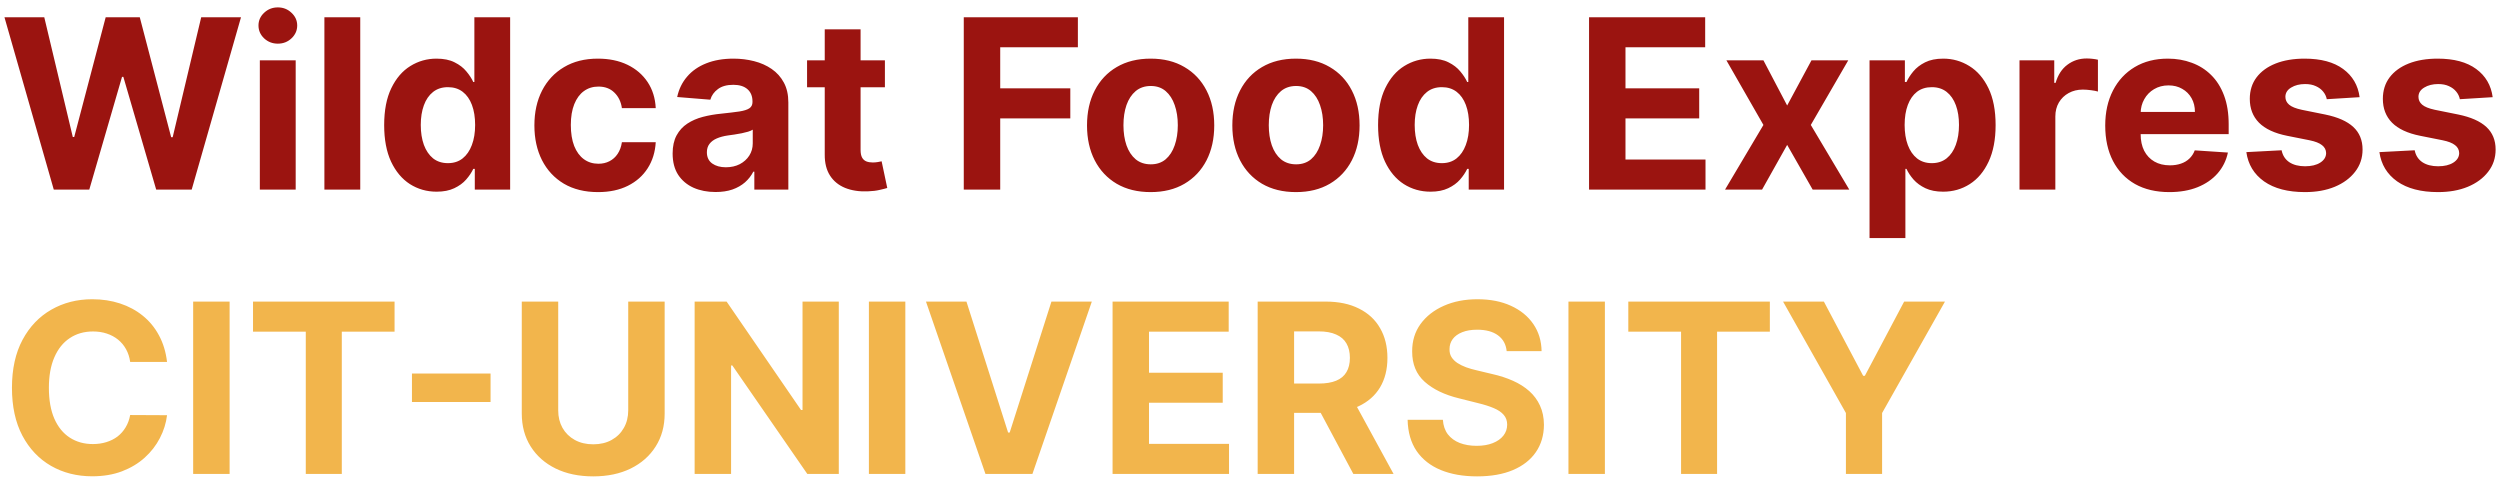
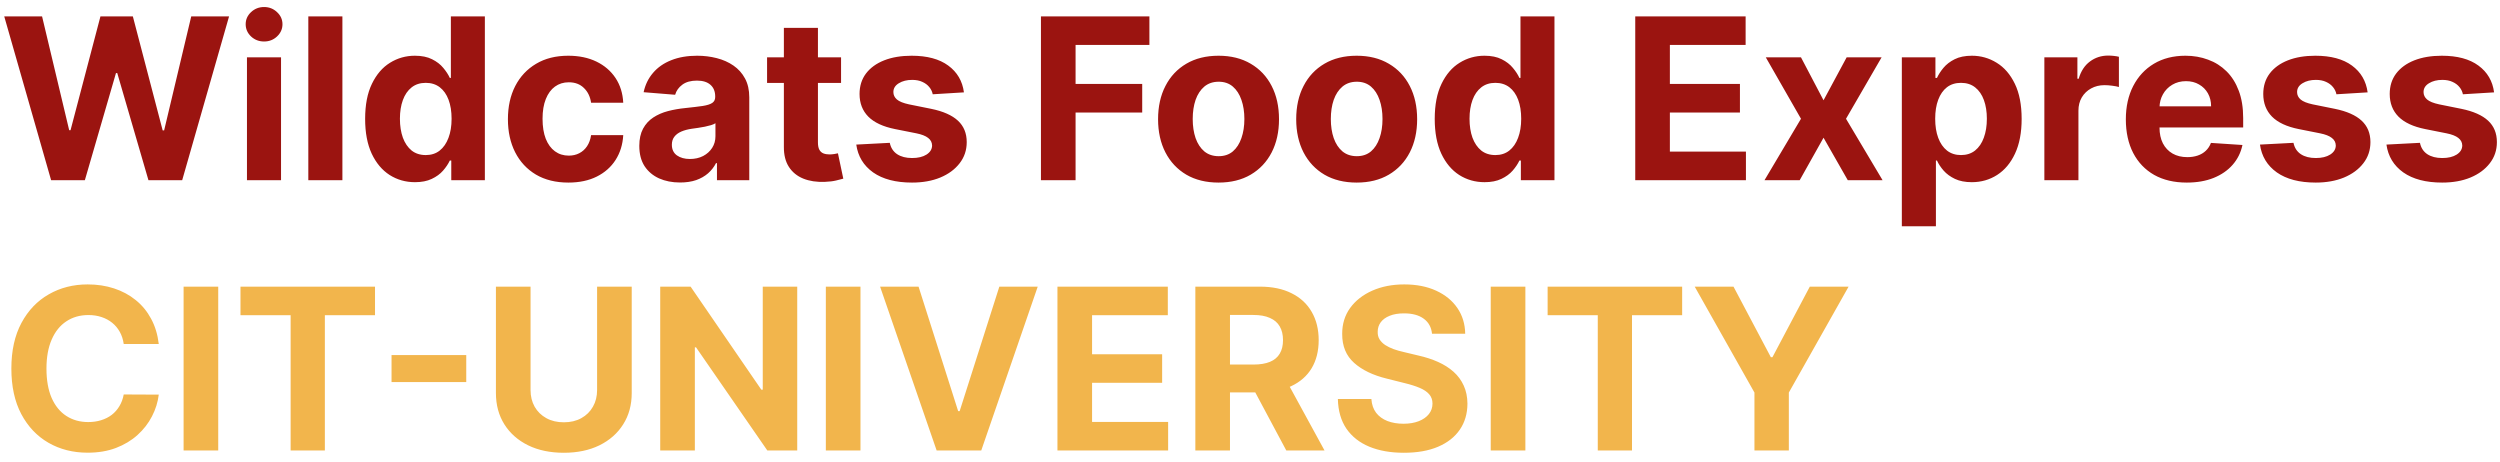
- <svg xmlns="http://www.w3.org/2000/svg" width="211" height="41" viewBox="0 0 211 41" fill="none">
-   <path d="M4.538 16L0.376 1.455H3.736L6.143 11.561H6.264L8.92 1.455H11.797L14.446 11.582H14.574L16.982 1.455H20.341L16.179 16H13.182L10.412 6.49H10.298L7.536 16H4.538ZM21.93 16V5.091H24.956V16H21.93ZM23.45 3.685C23 3.685 22.614 3.536 22.292 3.237C21.975 2.934 21.816 2.572 21.816 2.151C21.816 1.734 21.975 1.376 22.292 1.078C22.614 0.775 23 0.624 23.45 0.624C23.9 0.624 24.283 0.775 24.601 1.078C24.922 1.376 25.084 1.734 25.084 2.151C25.084 2.572 24.922 2.934 24.601 3.237C24.283 3.536 23.9 3.685 23.45 3.685ZM30.405 1.455V16H27.379V1.455H30.405ZM36.848 16.178C36.02 16.178 35.269 15.964 34.597 15.538C33.929 15.107 33.399 14.475 33.006 13.642C32.618 12.804 32.424 11.777 32.424 10.56C32.424 9.31 32.625 8.27 33.027 7.442C33.43 6.608 33.965 5.986 34.633 5.574C35.305 5.157 36.041 4.949 36.841 4.949C37.452 4.949 37.961 5.053 38.368 5.261C38.78 5.465 39.112 5.721 39.363 6.028C39.618 6.331 39.812 6.63 39.945 6.923H40.037V1.455H43.056V16H40.073V14.253H39.945C39.803 14.556 39.602 14.857 39.341 15.155C39.086 15.448 38.752 15.692 38.34 15.886C37.933 16.081 37.435 16.178 36.848 16.178ZM37.807 13.77C38.295 13.77 38.707 13.637 39.043 13.372C39.384 13.102 39.644 12.726 39.824 12.243C40.009 11.76 40.101 11.194 40.101 10.546C40.101 9.897 40.011 9.333 39.831 8.855C39.651 8.377 39.391 8.008 39.05 7.747C38.709 7.487 38.295 7.357 37.807 7.357C37.31 7.357 36.891 7.491 36.55 7.761C36.209 8.031 35.951 8.405 35.776 8.884C35.601 9.362 35.513 9.916 35.513 10.546C35.513 11.18 35.601 11.741 35.776 12.229C35.956 12.712 36.214 13.09 36.55 13.365C36.891 13.635 37.31 13.77 37.807 13.77ZM50.472 16.213C49.355 16.213 48.394 15.976 47.589 15.503C46.789 15.025 46.173 14.362 45.742 13.514C45.316 12.667 45.103 11.691 45.103 10.588C45.103 9.471 45.318 8.491 45.749 7.648C46.185 6.8 46.803 6.14 47.603 5.666C48.403 5.188 49.355 4.949 50.458 4.949C51.41 4.949 52.243 5.122 52.958 5.467C53.673 5.813 54.239 6.298 54.656 6.923C55.072 7.548 55.302 8.282 55.344 9.125H52.489C52.409 8.58 52.196 8.143 51.85 7.811C51.509 7.475 51.062 7.307 50.508 7.307C50.039 7.307 49.63 7.435 49.279 7.69C48.934 7.941 48.664 8.308 48.469 8.791C48.275 9.274 48.178 9.859 48.178 10.546C48.178 11.242 48.273 11.833 48.462 12.321C48.657 12.809 48.929 13.18 49.279 13.436C49.63 13.692 50.039 13.82 50.508 13.82C50.853 13.82 51.164 13.749 51.438 13.607C51.718 13.464 51.947 13.258 52.127 12.989C52.312 12.714 52.432 12.385 52.489 12.001H55.344C55.297 12.835 55.07 13.569 54.663 14.203C54.26 14.833 53.704 15.325 52.994 15.68C52.283 16.035 51.443 16.213 50.472 16.213ZM60.392 16.206C59.696 16.206 59.076 16.085 58.532 15.844C57.987 15.598 57.556 15.235 57.239 14.757C56.926 14.274 56.77 13.673 56.77 12.953C56.77 12.347 56.882 11.838 57.104 11.426C57.327 11.014 57.63 10.683 58.013 10.432C58.397 10.181 58.832 9.991 59.32 9.864C59.812 9.736 60.328 9.646 60.868 9.594C61.503 9.527 62.014 9.466 62.402 9.409C62.791 9.348 63.072 9.258 63.248 9.139C63.423 9.021 63.51 8.846 63.51 8.614V8.571C63.51 8.121 63.368 7.773 63.084 7.527C62.805 7.281 62.407 7.158 61.891 7.158C61.346 7.158 60.913 7.278 60.591 7.52C60.269 7.757 60.056 8.055 59.952 8.415L57.154 8.188C57.296 7.525 57.575 6.952 57.992 6.469C58.408 5.981 58.946 5.607 59.604 5.347C60.267 5.081 61.034 4.949 61.905 4.949C62.511 4.949 63.091 5.02 63.645 5.162C64.204 5.304 64.699 5.524 65.13 5.822C65.565 6.121 65.909 6.504 66.159 6.973C66.41 7.437 66.536 7.993 66.536 8.642V16H63.666V14.487H63.581C63.406 14.828 63.172 15.129 62.878 15.389C62.585 15.645 62.232 15.846 61.82 15.993C61.408 16.135 60.932 16.206 60.392 16.206ZM61.259 14.118C61.704 14.118 62.097 14.03 62.438 13.855C62.779 13.675 63.046 13.434 63.24 13.131C63.434 12.828 63.532 12.484 63.532 12.101V10.943C63.437 11.005 63.307 11.062 63.141 11.114C62.98 11.161 62.798 11.206 62.594 11.249C62.391 11.287 62.187 11.322 61.983 11.355C61.78 11.383 61.595 11.41 61.429 11.433C61.074 11.485 60.764 11.568 60.499 11.682C60.234 11.796 60.028 11.949 59.881 12.143C59.734 12.333 59.661 12.57 59.661 12.854C59.661 13.266 59.81 13.581 60.108 13.798C60.411 14.011 60.795 14.118 61.259 14.118ZM74.686 5.091V7.364H68.116V5.091H74.686ZM69.608 2.477H72.633V12.648C72.633 12.927 72.676 13.145 72.761 13.301C72.846 13.453 72.965 13.559 73.116 13.621C73.272 13.682 73.452 13.713 73.656 13.713C73.798 13.713 73.94 13.701 74.082 13.678C74.224 13.649 74.333 13.628 74.409 13.614L74.885 15.865C74.733 15.912 74.52 15.967 74.245 16.028C73.971 16.095 73.637 16.135 73.244 16.149C72.515 16.178 71.876 16.081 71.326 15.858C70.782 15.635 70.358 15.29 70.055 14.821C69.752 14.352 69.603 13.76 69.608 13.046V2.477ZM81.342 16V1.455H90.973V3.99H84.418V7.456H90.334V9.991H84.418V16H81.342ZM97.113 16.213C96.01 16.213 95.056 15.979 94.251 15.51C93.451 15.037 92.833 14.378 92.397 13.536C91.961 12.688 91.744 11.706 91.744 10.588C91.744 9.461 91.961 8.476 92.397 7.634C92.833 6.786 93.451 6.128 94.251 5.659C95.056 5.186 96.01 4.949 97.113 4.949C98.216 4.949 99.168 5.186 99.968 5.659C100.773 6.128 101.393 6.786 101.829 7.634C102.264 8.476 102.482 9.461 102.482 10.588C102.482 11.706 102.264 12.688 101.829 13.536C101.393 14.378 100.773 15.037 99.968 15.51C99.168 15.979 98.216 16.213 97.113 16.213ZM97.127 13.869C97.629 13.869 98.048 13.727 98.384 13.443C98.72 13.154 98.974 12.761 99.144 12.264C99.319 11.767 99.407 11.201 99.407 10.567C99.407 9.932 99.319 9.366 99.144 8.869C98.974 8.372 98.72 7.979 98.384 7.69C98.048 7.402 97.629 7.257 97.127 7.257C96.621 7.257 96.194 7.402 95.849 7.69C95.508 7.979 95.25 8.372 95.075 8.869C94.904 9.366 94.819 9.932 94.819 10.567C94.819 11.201 94.904 11.767 95.075 12.264C95.25 12.761 95.508 13.154 95.849 13.443C96.194 13.727 96.621 13.869 97.127 13.869ZM109.379 16.213C108.275 16.213 107.321 15.979 106.516 15.51C105.716 15.037 105.098 14.378 104.663 13.536C104.227 12.688 104.009 11.706 104.009 10.588C104.009 9.461 104.227 8.476 104.663 7.634C105.098 6.786 105.716 6.128 106.516 5.659C107.321 5.186 108.275 4.949 109.379 4.949C110.482 4.949 111.433 5.186 112.234 5.659C113.039 6.128 113.659 6.786 114.094 7.634C114.53 8.476 114.748 9.461 114.748 10.588C114.748 11.706 114.53 12.688 114.094 13.536C113.659 14.378 113.039 15.037 112.234 15.51C111.433 15.979 110.482 16.213 109.379 16.213ZM109.393 13.869C109.895 13.869 110.314 13.727 110.65 13.443C110.986 13.154 111.239 12.761 111.41 12.264C111.585 11.767 111.673 11.201 111.673 10.567C111.673 9.932 111.585 9.366 111.41 8.869C111.239 8.372 110.986 7.979 110.65 7.69C110.314 7.402 109.895 7.257 109.393 7.257C108.886 7.257 108.46 7.402 108.114 7.69C107.773 7.979 107.515 8.372 107.34 8.869C107.17 9.366 107.085 9.932 107.085 10.567C107.085 11.201 107.17 11.767 107.34 12.264C107.515 12.761 107.773 13.154 108.114 13.443C108.46 13.727 108.886 13.869 109.393 13.869ZM120.735 16.178C119.906 16.178 119.156 15.964 118.484 15.538C117.816 15.107 117.286 14.475 116.893 13.642C116.504 12.804 116.31 11.777 116.31 10.56C116.31 9.31 116.512 8.27 116.914 7.442C117.317 6.608 117.852 5.986 118.519 5.574C119.192 5.157 119.928 4.949 120.728 4.949C121.339 4.949 121.848 5.053 122.255 5.261C122.667 5.465 122.998 5.721 123.249 6.028C123.505 6.331 123.699 6.63 123.832 6.923H123.924V1.455H126.942V16H123.96V14.253H123.832C123.69 14.556 123.488 14.857 123.228 15.155C122.972 15.448 122.638 15.692 122.227 15.886C121.819 16.081 121.322 16.178 120.735 16.178ZM121.694 13.77C122.182 13.77 122.594 13.637 122.93 13.372C123.271 13.102 123.531 12.726 123.711 12.243C123.896 11.76 123.988 11.194 123.988 10.546C123.988 9.897 123.898 9.333 123.718 8.855C123.538 8.377 123.278 8.008 122.937 7.747C122.596 7.487 122.182 7.357 121.694 7.357C121.197 7.357 120.778 7.491 120.437 7.761C120.096 8.031 119.838 8.405 119.663 8.884C119.487 9.362 119.4 9.916 119.4 10.546C119.4 11.18 119.487 11.741 119.663 12.229C119.843 12.712 120.101 13.09 120.437 13.365C120.778 13.635 121.197 13.77 121.694 13.77ZM134.116 16V1.455H143.917V3.99H137.191V7.456H143.413V9.991H137.191V13.464H143.945V16H134.116ZM148.833 5.091L150.836 8.905L152.889 5.091H155.993L152.832 10.546L156.078 16H152.988L150.836 12.229L148.72 16H145.595L148.833 10.546L145.708 5.091H148.833ZM157.789 20.091V5.091H160.772V6.923H160.907C161.04 6.63 161.232 6.331 161.483 6.028C161.738 5.721 162.07 5.465 162.477 5.261C162.889 5.053 163.4 4.949 164.011 4.949C164.806 4.949 165.54 5.157 166.213 5.574C166.885 5.986 167.422 6.608 167.825 7.442C168.227 8.27 168.429 9.31 168.429 10.56C168.429 11.777 168.232 12.804 167.839 13.642C167.451 14.475 166.921 15.107 166.248 15.538C165.581 15.964 164.833 16.178 164.004 16.178C163.417 16.178 162.917 16.081 162.505 15.886C162.098 15.692 161.764 15.448 161.504 15.155C161.243 14.857 161.045 14.556 160.907 14.253H160.815V20.091H157.789ZM160.751 10.546C160.751 11.194 160.841 11.76 161.021 12.243C161.201 12.726 161.461 13.102 161.802 13.372C162.143 13.637 162.557 13.77 163.045 13.77C163.538 13.77 163.954 13.635 164.295 13.365C164.636 13.09 164.894 12.712 165.069 12.229C165.249 11.741 165.339 11.18 165.339 10.546C165.339 9.916 165.252 9.362 165.076 8.884C164.901 8.405 164.643 8.031 164.302 7.761C163.961 7.491 163.542 7.357 163.045 7.357C162.553 7.357 162.136 7.487 161.795 7.747C161.459 8.008 161.201 8.377 161.021 8.855C160.841 9.333 160.751 9.897 160.751 10.546ZM170.446 16V5.091H173.379V6.994H173.493C173.691 6.317 174.025 5.806 174.494 5.46C174.963 5.11 175.502 4.935 176.113 4.935C176.265 4.935 176.428 4.944 176.603 4.963C176.779 4.982 176.932 5.008 177.065 5.041V7.726C176.923 7.683 176.726 7.645 176.475 7.612C176.225 7.579 175.995 7.562 175.787 7.562C175.342 7.562 174.944 7.66 174.593 7.854C174.248 8.043 173.973 8.308 173.77 8.649C173.571 8.99 173.471 9.383 173.471 9.828V16H170.446ZM183.093 16.213C181.971 16.213 181.005 15.986 180.195 15.531C179.39 15.072 178.77 14.423 178.335 13.585C177.899 12.742 177.681 11.746 177.681 10.595C177.681 9.473 177.899 8.488 178.335 7.641C178.77 6.793 179.383 6.133 180.174 5.659C180.969 5.186 181.902 4.949 182.972 4.949C183.692 4.949 184.362 5.065 184.982 5.297C185.607 5.524 186.152 5.867 186.616 6.327C187.085 6.786 187.449 7.364 187.71 8.06C187.97 8.751 188.1 9.561 188.1 10.489V11.32H178.888V9.445H185.252C185.252 9.009 185.157 8.623 184.968 8.287C184.779 7.951 184.516 7.688 184.18 7.499C183.848 7.304 183.462 7.207 183.022 7.207C182.563 7.207 182.156 7.314 181.8 7.527C181.45 7.735 181.175 8.017 180.977 8.372C180.778 8.723 180.676 9.113 180.671 9.544V11.327C180.671 11.867 180.771 12.333 180.969 12.726C181.173 13.119 181.46 13.422 181.829 13.635C182.198 13.848 182.636 13.954 183.143 13.954C183.479 13.954 183.787 13.907 184.066 13.812C184.345 13.718 184.585 13.576 184.783 13.386C184.982 13.197 185.134 12.965 185.238 12.69L188.036 12.875C187.894 13.547 187.603 14.134 187.163 14.636C186.727 15.133 186.164 15.522 185.472 15.801C184.786 16.076 183.993 16.213 183.093 16.213ZM199.151 8.202L196.381 8.372C196.334 8.135 196.232 7.922 196.076 7.733C195.92 7.539 195.714 7.385 195.458 7.271C195.207 7.153 194.906 7.094 194.556 7.094C194.087 7.094 193.692 7.193 193.37 7.392C193.048 7.586 192.887 7.847 192.887 8.173C192.887 8.434 192.991 8.654 193.2 8.834C193.408 9.014 193.765 9.158 194.272 9.267L196.246 9.665C197.307 9.883 198.098 10.233 198.619 10.716C199.139 11.199 199.4 11.833 199.4 12.619C199.4 13.334 199.189 13.962 198.768 14.501C198.351 15.041 197.778 15.463 197.049 15.766C196.325 16.064 195.489 16.213 194.542 16.213C193.098 16.213 191.947 15.912 191.09 15.311C190.238 14.705 189.738 13.881 189.592 12.839L192.567 12.683C192.657 13.124 192.875 13.46 193.221 13.692C193.567 13.919 194.009 14.033 194.549 14.033C195.079 14.033 195.505 13.931 195.827 13.727C196.154 13.519 196.32 13.251 196.325 12.925C196.32 12.65 196.204 12.425 195.977 12.25C195.749 12.07 195.399 11.933 194.925 11.838L193.036 11.462C191.971 11.249 191.178 10.879 190.657 10.354C190.141 9.828 189.883 9.158 189.883 8.344C189.883 7.643 190.072 7.039 190.451 6.533C190.835 6.026 191.372 5.635 192.063 5.361C192.759 5.086 193.574 4.949 194.506 4.949C195.884 4.949 196.969 5.24 197.759 5.822C198.555 6.405 199.019 7.198 199.151 8.202ZM210.382 8.202L207.612 8.372C207.565 8.135 207.463 7.922 207.306 7.733C207.15 7.539 206.944 7.385 206.689 7.271C206.438 7.153 206.137 7.094 205.787 7.094C205.318 7.094 204.922 7.193 204.6 7.392C204.279 7.586 204.118 7.847 204.118 8.173C204.118 8.434 204.222 8.654 204.43 8.834C204.638 9.014 204.996 9.158 205.502 9.267L207.477 9.665C208.538 9.883 209.328 10.233 209.849 10.716C210.37 11.199 210.63 11.833 210.63 12.619C210.63 13.334 210.42 13.962 209.998 14.501C209.582 15.041 209.009 15.463 208.279 15.766C207.555 16.064 206.719 16.213 205.772 16.213C204.328 16.213 203.178 15.912 202.321 15.311C201.468 14.705 200.969 13.881 200.822 12.839L203.798 12.683C203.888 13.124 204.106 13.46 204.451 13.692C204.797 13.919 205.24 14.033 205.779 14.033C206.31 14.033 206.736 13.931 207.058 13.727C207.385 13.519 207.55 13.251 207.555 12.925C207.55 12.65 207.434 12.425 207.207 12.25C206.98 12.07 206.629 11.933 206.156 11.838L204.267 11.462C203.201 11.249 202.408 10.879 201.887 10.354C201.371 9.828 201.113 9.158 201.113 8.344C201.113 7.643 201.303 7.039 201.681 6.533C202.065 6.026 202.602 5.635 203.294 5.361C203.99 5.086 204.804 4.949 205.737 4.949C207.115 4.949 208.199 5.24 208.99 5.822C209.785 6.405 210.249 7.198 210.382 8.202Z" fill="#9B1410" />
+ <svg xmlns="http://www.w3.org/2000/svg" width="222" height="41" viewBox="0 0 222 41" fill="none">
+   <path d="M4.538 16L0.376 1.455H3.736L6.143 11.561H6.264L8.92 1.455H11.797L14.446 11.582H14.574L16.982 1.455H20.341L16.179 16H13.182L10.412 6.49H10.298L7.536 16H4.538ZM21.93 16V5.091H24.956V16H21.93ZM23.45 3.685C23 3.685 22.614 3.536 22.292 3.237C21.975 2.934 21.816 2.572 21.816 2.151C21.816 1.734 21.975 1.376 22.292 1.078C22.614 0.775 23 0.624 23.45 0.624C23.9 0.624 24.283 0.775 24.601 1.078C24.922 1.376 25.084 1.734 25.084 2.151C25.084 2.572 24.922 2.934 24.601 3.237C24.283 3.536 23.9 3.685 23.45 3.685ZM30.405 1.455V16H27.379V1.455H30.405ZM36.848 16.178C36.02 16.178 35.269 15.964 34.597 15.538C33.929 15.107 33.399 14.475 33.006 13.642C32.618 12.804 32.424 11.777 32.424 10.56C32.424 9.31 32.625 8.27 33.027 7.442C33.43 6.608 33.965 5.986 34.633 5.574C35.305 5.157 36.041 4.949 36.841 4.949C37.452 4.949 37.961 5.053 38.368 5.261C38.78 5.465 39.112 5.721 39.363 6.028C39.618 6.331 39.812 6.63 39.945 6.923H40.037V1.455H43.056V16H40.073V14.253H39.945C39.803 14.556 39.602 14.857 39.341 15.155C39.086 15.448 38.752 15.692 38.34 15.886C37.933 16.081 37.435 16.178 36.848 16.178ZM37.807 13.77C38.295 13.77 38.707 13.637 39.043 13.372C39.384 13.102 39.644 12.726 39.824 12.243C40.009 11.76 40.101 11.194 40.101 10.546C40.101 9.897 40.011 9.333 39.831 8.855C39.651 8.377 39.391 8.008 39.05 7.747C38.709 7.487 38.295 7.357 37.807 7.357C37.31 7.357 36.891 7.491 36.55 7.761C36.209 8.031 35.951 8.405 35.776 8.884C35.601 9.362 35.513 9.916 35.513 10.546C35.513 11.18 35.601 11.741 35.776 12.229C35.956 12.712 36.214 13.09 36.55 13.365C36.891 13.635 37.31 13.77 37.807 13.77ZM50.472 16.213C49.355 16.213 48.394 15.976 47.589 15.503C46.789 15.025 46.173 14.362 45.742 13.514C45.316 12.667 45.103 11.691 45.103 10.588C45.103 9.471 45.318 8.491 45.749 7.648C46.185 6.8 46.803 6.14 47.603 5.666C48.403 5.188 49.355 4.949 50.458 4.949C51.41 4.949 52.243 5.122 52.958 5.467C53.673 5.813 54.239 6.298 54.656 6.923C55.072 7.548 55.302 8.282 55.344 9.125H52.489C52.409 8.58 52.196 8.143 51.85 7.811C51.509 7.475 51.062 7.307 50.508 7.307C50.039 7.307 49.63 7.435 49.279 7.69C48.934 7.941 48.664 8.308 48.469 8.791C48.275 9.274 48.178 9.859 48.178 10.546C48.178 11.242 48.273 11.833 48.462 12.321C48.657 12.809 48.929 13.18 49.279 13.436C49.63 13.692 50.039 13.82 50.508 13.82C50.853 13.82 51.164 13.749 51.438 13.607C51.718 13.464 51.947 13.258 52.127 12.989C52.312 12.714 52.432 12.385 52.489 12.001H55.344C55.297 12.835 55.07 13.569 54.663 14.203C54.26 14.833 53.704 15.325 52.994 15.68C52.283 16.035 51.443 16.213 50.472 16.213ZM60.392 16.206C59.696 16.206 59.076 16.085 58.532 15.844C57.987 15.598 57.556 15.235 57.239 14.757C56.926 14.274 56.77 13.673 56.77 12.953C56.77 12.347 56.882 11.838 57.104 11.426C57.327 11.014 57.63 10.683 58.013 10.432C58.397 10.181 58.832 9.991 59.32 9.864C59.812 9.736 60.328 9.646 60.868 9.594C61.503 9.527 62.014 9.466 62.402 9.409C62.791 9.348 63.072 9.258 63.248 9.139C63.423 9.021 63.51 8.846 63.51 8.614V8.571C63.51 8.121 63.368 7.773 63.084 7.527C62.805 7.281 62.407 7.158 61.891 7.158C61.346 7.158 60.913 7.278 60.591 7.52C60.269 7.757 60.056 8.055 59.952 8.415L57.154 8.188C57.296 7.525 57.575 6.952 57.992 6.469C58.408 5.981 58.946 5.607 59.604 5.347C60.267 5.081 61.034 4.949 61.905 4.949C62.511 4.949 63.091 5.02 63.645 5.162C64.204 5.304 64.699 5.524 65.13 5.822C65.565 6.121 65.909 6.504 66.159 6.973C66.41 7.437 66.536 7.993 66.536 8.642V16H63.666V14.487H63.581C63.406 14.828 63.172 15.129 62.878 15.389C62.585 15.645 62.232 15.846 61.82 15.993C61.408 16.135 60.932 16.206 60.392 16.206ZM61.259 14.118C61.704 14.118 62.097 14.03 62.438 13.855C62.779 13.675 63.046 13.434 63.24 13.131C63.434 12.828 63.532 12.484 63.532 12.101V10.943C63.437 11.005 63.307 11.062 63.141 11.114C62.98 11.161 62.798 11.206 62.594 11.249C62.391 11.287 62.187 11.322 61.983 11.355C61.78 11.383 61.595 11.41 61.429 11.433C61.074 11.485 60.764 11.568 60.499 11.682C60.234 11.796 60.028 11.949 59.881 12.143C59.734 12.333 59.661 12.57 59.661 12.854C59.661 13.266 59.81 13.581 60.108 13.798C60.411 14.011 60.795 14.118 61.259 14.118ZM74.686 5.091V7.364H68.116V5.091H74.686ZM69.608 2.477H72.633V12.648C72.633 12.927 72.676 13.145 72.761 13.301C72.846 13.453 72.965 13.559 73.116 13.621C73.272 13.682 73.452 13.713 73.656 13.713C73.798 13.713 73.94 13.701 74.082 13.678C74.224 13.649 74.333 13.628 74.409 13.614L74.885 15.865C74.733 15.912 74.52 15.967 74.245 16.028C73.971 16.095 73.637 16.135 73.244 16.149C72.515 16.178 71.876 16.081 71.326 15.858C70.782 15.635 70.358 15.29 70.055 14.821C69.752 14.352 69.603 13.76 69.608 13.046V2.477ZM85.597 8.202L82.827 8.372C82.779 8.135 82.678 7.922 82.521 7.733C82.365 7.539 82.159 7.385 81.903 7.271C81.653 7.153 81.352 7.094 81.001 7.094C80.533 7.094 80.137 7.193 79.815 7.392C79.493 7.586 79.332 7.847 79.332 8.173C79.332 8.434 79.437 8.654 79.645 8.834C79.853 9.014 80.211 9.158 80.717 9.267L82.692 9.665C83.752 9.883 84.543 10.233 85.064 10.716C85.585 11.199 85.845 11.833 85.845 12.619C85.845 13.334 85.635 13.962 85.213 14.501C84.796 15.041 84.224 15.463 83.494 15.766C82.77 16.064 81.934 16.213 80.987 16.213C79.543 16.213 78.392 15.912 77.535 15.311C76.683 14.705 76.184 13.881 76.037 12.839L79.013 12.683C79.103 13.124 79.32 13.46 79.666 13.692C80.012 13.919 80.454 14.033 80.994 14.033C81.525 14.033 81.951 13.931 82.273 13.727C82.599 13.519 82.765 13.251 82.77 12.925C82.765 12.65 82.649 12.425 82.422 12.25C82.195 12.07 81.844 11.933 81.371 11.838L79.481 11.462C78.416 11.249 77.623 10.879 77.102 10.354C76.586 9.828 76.328 9.158 76.328 8.344C76.328 7.643 76.517 7.039 76.896 6.533C77.28 6.026 77.817 5.635 78.508 5.361C79.204 5.086 80.019 4.949 80.952 4.949C82.329 4.949 83.414 5.24 84.204 5.822C85 6.405 85.464 7.198 85.597 8.202ZM92.436 16V1.455H102.067V3.99H95.511V7.456H101.428V9.991H95.511V16H92.436ZM108.207 16.213C107.103 16.213 106.149 15.979 105.344 15.51C104.544 15.037 103.926 14.378 103.491 13.536C103.055 12.688 102.837 11.706 102.837 10.588C102.837 9.461 103.055 8.476 103.491 7.634C103.926 6.786 104.544 6.128 105.344 5.659C106.149 5.186 107.103 4.949 108.207 4.949C109.31 4.949 110.262 5.186 111.062 5.659C111.867 6.128 112.487 6.786 112.923 7.634C113.358 8.476 113.576 9.461 113.576 10.588C113.576 11.706 113.358 12.688 112.923 13.536C112.487 14.378 111.867 15.037 111.062 15.51C110.262 15.979 109.31 16.213 108.207 16.213ZM108.221 13.869C108.723 13.869 109.142 13.727 109.478 13.443C109.814 13.154 110.067 12.761 110.238 12.264C110.413 11.767 110.501 11.201 110.501 10.567C110.501 9.932 110.413 9.366 110.238 8.869C110.067 8.372 109.814 7.979 109.478 7.69C109.142 7.402 108.723 7.257 108.221 7.257C107.714 7.257 107.288 7.402 106.942 7.69C106.602 7.979 106.344 8.372 106.168 8.869C105.998 9.366 105.913 9.932 105.913 10.567C105.913 11.201 105.998 11.767 106.168 12.264C106.344 12.761 106.602 13.154 106.942 13.443C107.288 13.727 107.714 13.869 108.221 13.869ZM120.472 16.213C119.369 16.213 118.415 15.979 117.61 15.51C116.81 15.037 116.192 14.378 115.756 13.536C115.321 12.688 115.103 11.706 115.103 10.588C115.103 9.461 115.321 8.476 115.756 7.634C116.192 6.786 116.81 6.128 117.61 5.659C118.415 5.186 119.369 4.949 120.472 4.949C121.576 4.949 122.527 5.186 123.327 5.659C124.132 6.128 124.753 6.786 125.188 7.634C125.624 8.476 125.842 9.461 125.842 10.588C125.842 11.706 125.624 12.688 125.188 13.536C124.753 14.378 124.132 15.037 123.327 15.51C122.527 15.979 121.576 16.213 120.472 16.213ZM120.487 13.869C120.988 13.869 121.407 13.727 121.744 13.443C122.08 13.154 122.333 12.761 122.504 12.264C122.679 11.767 122.766 11.201 122.766 10.567C122.766 9.932 122.679 9.366 122.504 8.869C122.333 8.372 122.08 7.979 121.744 7.69C121.407 7.402 120.988 7.257 120.487 7.257C119.98 7.257 119.554 7.402 119.208 7.69C118.867 7.979 118.609 8.372 118.434 8.869C118.263 9.366 118.178 9.932 118.178 10.567C118.178 11.201 118.263 11.767 118.434 12.264C118.609 12.761 118.867 13.154 119.208 13.443C119.554 13.727 119.98 13.869 120.487 13.869ZM131.829 16.178C131 16.178 130.25 15.964 129.577 15.538C128.91 15.107 128.379 14.475 127.987 13.642C127.598 12.804 127.404 11.777 127.404 10.56C127.404 9.31 127.605 8.27 128.008 7.442C128.41 6.608 128.945 5.986 129.613 5.574C130.285 5.157 131.022 4.949 131.822 4.949C132.433 4.949 132.942 5.053 133.349 5.261C133.761 5.465 134.092 5.721 134.343 6.028C134.599 6.331 134.793 6.63 134.925 6.923H135.018V1.455H138.036V16H135.053V14.253H134.925C134.783 14.556 134.582 14.857 134.322 15.155C134.066 15.448 133.732 15.692 133.32 15.886C132.913 16.081 132.416 16.178 131.829 16.178ZM132.788 13.77C133.275 13.77 133.687 13.637 134.023 13.372C134.364 13.102 134.625 12.726 134.805 12.243C134.989 11.76 135.082 11.194 135.082 10.546C135.082 9.897 134.992 9.333 134.812 8.855C134.632 8.377 134.371 8.008 134.031 7.747C133.69 7.487 133.275 7.357 132.788 7.357C132.29 7.357 131.871 7.491 131.531 7.761C131.19 8.031 130.932 8.405 130.756 8.884C130.581 9.362 130.494 9.916 130.494 10.546C130.494 11.18 130.581 11.741 130.756 12.229C130.936 12.712 131.194 13.09 131.531 13.365C131.871 13.635 132.29 13.77 132.788 13.77ZM145.21 16V1.455H155.011V3.99H148.285V7.456H154.506V9.991H148.285V13.464H155.039V16H145.21ZM159.927 5.091L161.93 8.905L163.983 5.091H167.086L163.926 10.546L167.172 16H164.082L161.93 12.229L159.814 16H156.689L159.927 10.546L156.802 5.091H159.927ZM168.883 20.091V5.091H171.866V6.923H172.001C172.134 6.63 172.325 6.331 172.576 6.028C172.832 5.721 173.163 5.465 173.571 5.261C173.983 5.053 174.494 4.949 175.105 4.949C175.9 4.949 176.634 5.157 177.306 5.574C177.979 5.986 178.516 6.608 178.919 7.442C179.321 8.27 179.522 9.31 179.522 10.56C179.522 11.777 179.326 12.804 178.933 13.642C178.545 14.475 178.014 15.107 177.342 15.538C176.674 15.964 175.926 16.178 175.098 16.178C174.511 16.178 174.011 16.081 173.599 15.886C173.192 15.692 172.858 15.448 172.598 15.155C172.337 14.857 172.138 14.556 172.001 14.253H171.909V20.091H168.883ZM171.845 10.546C171.845 11.194 171.935 11.76 172.115 12.243C172.295 12.726 172.555 13.102 172.896 13.372C173.237 13.637 173.651 13.77 174.139 13.77C174.631 13.77 175.048 13.635 175.389 13.365C175.73 13.09 175.988 12.712 176.163 12.229C176.343 11.741 176.433 11.18 176.433 10.546C176.433 9.916 176.345 9.362 176.17 8.884C175.995 8.405 175.737 8.031 175.396 7.761C175.055 7.491 174.636 7.357 174.139 7.357C173.646 7.357 173.23 7.487 172.889 7.747C172.553 8.008 172.295 8.377 172.115 8.855C171.935 9.333 171.845 9.897 171.845 10.546ZM181.539 16V5.091H184.473V6.994H184.586C184.785 6.317 185.119 5.806 185.588 5.46C186.056 5.11 186.596 4.935 187.207 4.935C187.359 4.935 187.522 4.944 187.697 4.963C187.872 4.982 188.026 5.008 188.159 5.041V7.726C188.017 7.683 187.82 7.645 187.569 7.612C187.318 7.579 187.089 7.562 186.88 7.562C186.435 7.562 186.038 7.66 185.687 7.854C185.342 8.043 185.067 8.308 184.863 8.649C184.664 8.99 184.565 9.383 184.565 9.828V16H181.539ZM194.187 16.213C193.065 16.213 192.099 15.986 191.289 15.531C190.484 15.072 189.864 14.423 189.428 13.585C188.993 12.742 188.775 11.746 188.775 10.595C188.775 9.473 188.993 8.488 189.428 7.641C189.864 6.793 190.477 6.133 191.268 5.659C192.063 5.186 192.996 4.949 194.066 4.949C194.786 4.949 195.456 5.065 196.076 5.297C196.701 5.524 197.246 5.867 197.71 6.327C198.178 6.786 198.543 7.364 198.803 8.06C199.064 8.751 199.194 9.561 199.194 10.489V11.32H189.982V9.445H196.346C196.346 9.009 196.251 8.623 196.062 8.287C195.872 7.951 195.61 7.688 195.273 7.499C194.942 7.304 194.556 7.207 194.116 7.207C193.656 7.207 193.249 7.314 192.894 7.527C192.544 7.735 192.269 8.017 192.07 8.372C191.871 8.723 191.77 9.113 191.765 9.544V11.327C191.765 11.867 191.864 12.333 192.063 12.726C192.267 13.119 192.553 13.422 192.923 13.635C193.292 13.848 193.73 13.954 194.237 13.954C194.573 13.954 194.88 13.907 195.16 13.812C195.439 13.718 195.678 13.576 195.877 13.386C196.076 13.197 196.228 12.965 196.332 12.69L199.13 12.875C198.988 13.547 198.697 14.134 198.256 14.636C197.821 15.133 197.257 15.522 196.566 15.801C195.879 16.076 195.086 16.213 194.187 16.213ZM210.245 8.202L207.475 8.372C207.428 8.135 207.326 7.922 207.17 7.733C207.013 7.539 206.808 7.385 206.552 7.271C206.301 7.153 206 7.094 205.65 7.094C205.181 7.094 204.786 7.193 204.464 7.392C204.142 7.586 203.981 7.847 203.981 8.173C203.981 8.434 204.085 8.654 204.293 8.834C204.502 9.014 204.859 9.158 205.366 9.267L207.34 9.665C208.401 9.883 209.192 10.233 209.712 10.716C210.233 11.199 210.494 11.833 210.494 12.619C210.494 13.334 210.283 13.962 209.862 14.501C209.445 15.041 208.872 15.463 208.143 15.766C207.418 16.064 206.583 16.213 205.636 16.213C204.192 16.213 203.041 15.912 202.184 15.311C201.332 14.705 200.832 13.881 200.685 12.839L203.661 12.683C203.751 13.124 203.969 13.46 204.315 13.692C204.66 13.919 205.103 14.033 205.643 14.033C206.173 14.033 206.599 13.931 206.921 13.727C207.248 13.519 207.414 13.251 207.418 12.925C207.414 12.65 207.298 12.425 207.07 12.25C206.843 12.07 206.493 11.933 206.019 11.838L204.13 11.462C203.065 11.249 202.272 10.879 201.751 10.354C201.235 9.828 200.977 9.158 200.977 8.344C200.977 7.643 201.166 7.039 201.545 6.533C201.928 6.026 202.466 5.635 203.157 5.361C203.853 5.086 204.667 4.949 205.6 4.949C206.978 4.949 208.062 5.24 208.853 5.822C209.648 6.405 210.112 7.198 210.245 8.202ZM221.475 8.202L218.706 8.372C218.658 8.135 218.556 7.922 218.4 7.733C218.244 7.539 218.038 7.385 217.782 7.271C217.531 7.153 217.231 7.094 216.88 7.094C216.412 7.094 216.016 7.193 215.694 7.392C215.372 7.586 215.211 7.847 215.211 8.173C215.211 8.434 215.315 8.654 215.524 8.834C215.732 9.014 216.09 9.158 216.596 9.267L218.571 9.665C219.631 9.883 220.422 10.233 220.943 10.716C221.464 11.199 221.724 11.833 221.724 12.619C221.724 13.334 221.513 13.962 221.092 14.501C220.675 15.041 220.102 15.463 219.373 15.766C218.649 16.064 217.813 16.213 216.866 16.213C215.422 16.213 214.271 15.912 213.414 15.311C212.562 14.705 212.063 13.881 211.916 12.839L214.892 12.683C214.982 13.124 215.199 13.46 215.545 13.692C215.891 13.919 216.333 14.033 216.873 14.033C217.404 14.033 217.83 13.931 218.152 13.727C218.478 13.519 218.644 13.251 218.649 12.925C218.644 12.65 218.528 12.425 218.301 12.25C218.074 12.07 217.723 11.933 217.25 11.838L215.36 11.462C214.295 11.249 213.502 10.879 212.981 10.354C212.465 9.828 212.207 9.158 212.207 8.344C212.207 7.643 212.396 7.039 212.775 6.533C213.159 6.026 213.696 5.635 214.387 5.361C215.083 5.086 215.898 4.949 216.831 4.949C218.208 4.949 219.293 5.24 220.083 5.822C220.879 6.405 221.343 7.198 221.475 8.202Z" fill="#9B1410" />
  <path d="M14.098 30.547H10.987C10.93 30.144 10.814 29.787 10.639 29.474C10.464 29.157 10.239 28.887 9.964 28.665C9.69 28.442 9.373 28.272 9.013 28.153C8.658 28.035 8.272 27.976 7.855 27.976C7.102 27.976 6.447 28.163 5.888 28.537C5.329 28.906 4.896 29.446 4.588 30.156C4.28 30.862 4.126 31.719 4.126 32.727C4.126 33.764 4.28 34.635 4.588 35.341C4.901 36.046 5.336 36.579 5.895 36.939C6.454 37.299 7.1 37.479 7.834 37.479C8.246 37.479 8.627 37.424 8.977 37.315C9.332 37.206 9.647 37.048 9.922 36.84C10.197 36.626 10.424 36.368 10.604 36.065C10.788 35.762 10.916 35.417 10.987 35.028L14.098 35.043C14.018 35.71 13.816 36.354 13.494 36.974C13.177 37.59 12.749 38.142 12.209 38.629C11.674 39.112 11.035 39.496 10.291 39.78C9.553 40.059 8.717 40.199 7.784 40.199C6.487 40.199 5.327 39.905 4.304 39.318C3.286 38.731 2.481 37.881 1.889 36.769C1.302 35.656 1.009 34.309 1.009 32.727C1.009 31.141 1.307 29.792 1.903 28.679C2.5 27.566 3.31 26.719 4.332 26.136C5.355 25.549 6.506 25.256 7.784 25.256C8.627 25.256 9.408 25.374 10.128 25.611C10.852 25.848 11.494 26.193 12.053 26.648C12.611 27.098 13.066 27.649 13.416 28.303C13.771 28.956 13.999 29.704 14.098 30.547ZM19.379 25.454V40H16.303V25.454H19.379ZM21.355 27.99V25.454H33.301V27.99H28.848V40H25.808V27.99H21.355ZM41.403 31.527V33.928H34.769V31.527H41.403ZM53.022 25.454H56.097V34.901C56.097 35.961 55.844 36.889 55.337 37.685C54.836 38.48 54.132 39.1 53.228 39.545C52.324 39.986 51.27 40.206 50.068 40.206C48.86 40.206 47.804 39.986 46.9 39.545C45.995 39.1 45.292 38.48 44.791 37.685C44.289 36.889 44.038 35.961 44.038 34.901V25.454H47.113V34.638C47.113 35.192 47.234 35.684 47.475 36.115C47.721 36.546 48.067 36.885 48.512 37.131C48.957 37.377 49.476 37.5 50.068 37.5C50.664 37.5 51.182 37.377 51.623 37.131C52.068 36.885 52.411 36.546 52.653 36.115C52.899 35.684 53.022 35.192 53.022 34.638V25.454ZM70.794 25.454V40H68.137L61.809 30.845H61.703V40H58.627V25.454H61.326L67.605 34.602H67.733V25.454H70.794ZM76.41 25.454V40H73.335V25.454H76.41ZM81.568 25.454L85.084 36.506H85.218L88.741 25.454H92.15L87.136 40H83.173L78.152 25.454H81.568ZM93.901 40V25.454H103.702V27.99H96.976V31.456H103.198V33.992H96.976V37.465H103.73V40H93.901ZM106.147 40V25.454H111.886C112.984 25.454 113.922 25.651 114.698 26.044C115.479 26.432 116.074 26.984 116.481 27.699C116.893 28.409 117.099 29.245 117.099 30.206C117.099 31.172 116.89 32.003 116.474 32.699C116.057 33.39 115.453 33.92 114.663 34.29C113.877 34.659 112.925 34.844 111.808 34.844H107.965V32.372H111.31C111.897 32.372 112.385 32.292 112.773 32.131C113.162 31.97 113.451 31.728 113.64 31.406C113.834 31.084 113.931 30.684 113.931 30.206C113.931 29.723 113.834 29.316 113.64 28.984C113.451 28.653 113.159 28.402 112.766 28.232C112.378 28.056 111.888 27.969 111.296 27.969H109.222V40H106.147ZM114.002 33.381L117.617 40H114.222L110.685 33.381H114.002ZM127.163 29.638C127.106 29.065 126.862 28.62 126.431 28.303C126 27.985 125.415 27.827 124.677 27.827C124.175 27.827 123.751 27.898 123.406 28.04C123.06 28.177 122.795 28.369 122.61 28.615C122.43 28.861 122.34 29.141 122.34 29.453C122.331 29.713 122.385 29.941 122.504 30.135C122.627 30.329 122.795 30.497 123.008 30.639C123.221 30.776 123.467 30.897 123.746 31.001C124.026 31.101 124.324 31.186 124.641 31.257L125.948 31.57C126.583 31.712 127.165 31.901 127.695 32.138C128.226 32.374 128.685 32.666 129.073 33.011C129.461 33.357 129.762 33.764 129.975 34.233C130.193 34.702 130.304 35.239 130.309 35.845C130.304 36.735 130.077 37.507 129.627 38.16C129.182 38.809 128.538 39.313 127.695 39.673C126.857 40.028 125.846 40.206 124.663 40.206C123.488 40.206 122.466 40.026 121.594 39.666C120.728 39.306 120.051 38.774 119.563 38.068C119.08 37.358 118.827 36.48 118.803 35.433H121.779C121.812 35.921 121.952 36.328 122.198 36.655C122.449 36.977 122.783 37.221 123.2 37.386C123.621 37.547 124.097 37.628 124.627 37.628C125.148 37.628 125.6 37.552 125.984 37.401C126.372 37.249 126.673 37.038 126.886 36.769C127.099 36.499 127.205 36.188 127.205 35.838C127.205 35.511 127.108 35.237 126.914 35.014C126.725 34.792 126.445 34.602 126.076 34.446C125.711 34.29 125.264 34.148 124.734 34.02L123.15 33.622C121.924 33.324 120.955 32.858 120.245 32.223C119.535 31.588 119.182 30.734 119.187 29.659C119.182 28.778 119.416 28.009 119.89 27.351C120.368 26.693 121.024 26.179 121.857 25.81C122.691 25.44 123.638 25.256 124.698 25.256C125.778 25.256 126.72 25.44 127.525 25.81C128.335 26.179 128.964 26.693 129.414 27.351C129.864 28.009 130.096 28.771 130.11 29.638H127.163ZM135.453 25.454V40H132.377V25.454H135.453ZM137.429 27.99V25.454H149.375V27.99H144.922V40H141.882V27.99H137.429ZM150.49 25.454H153.935L157.251 31.719H157.393L160.71 25.454H164.155L158.849 34.858V40H155.795V34.858L150.49 25.454Z" fill="#F2B54C" />
</svg>
